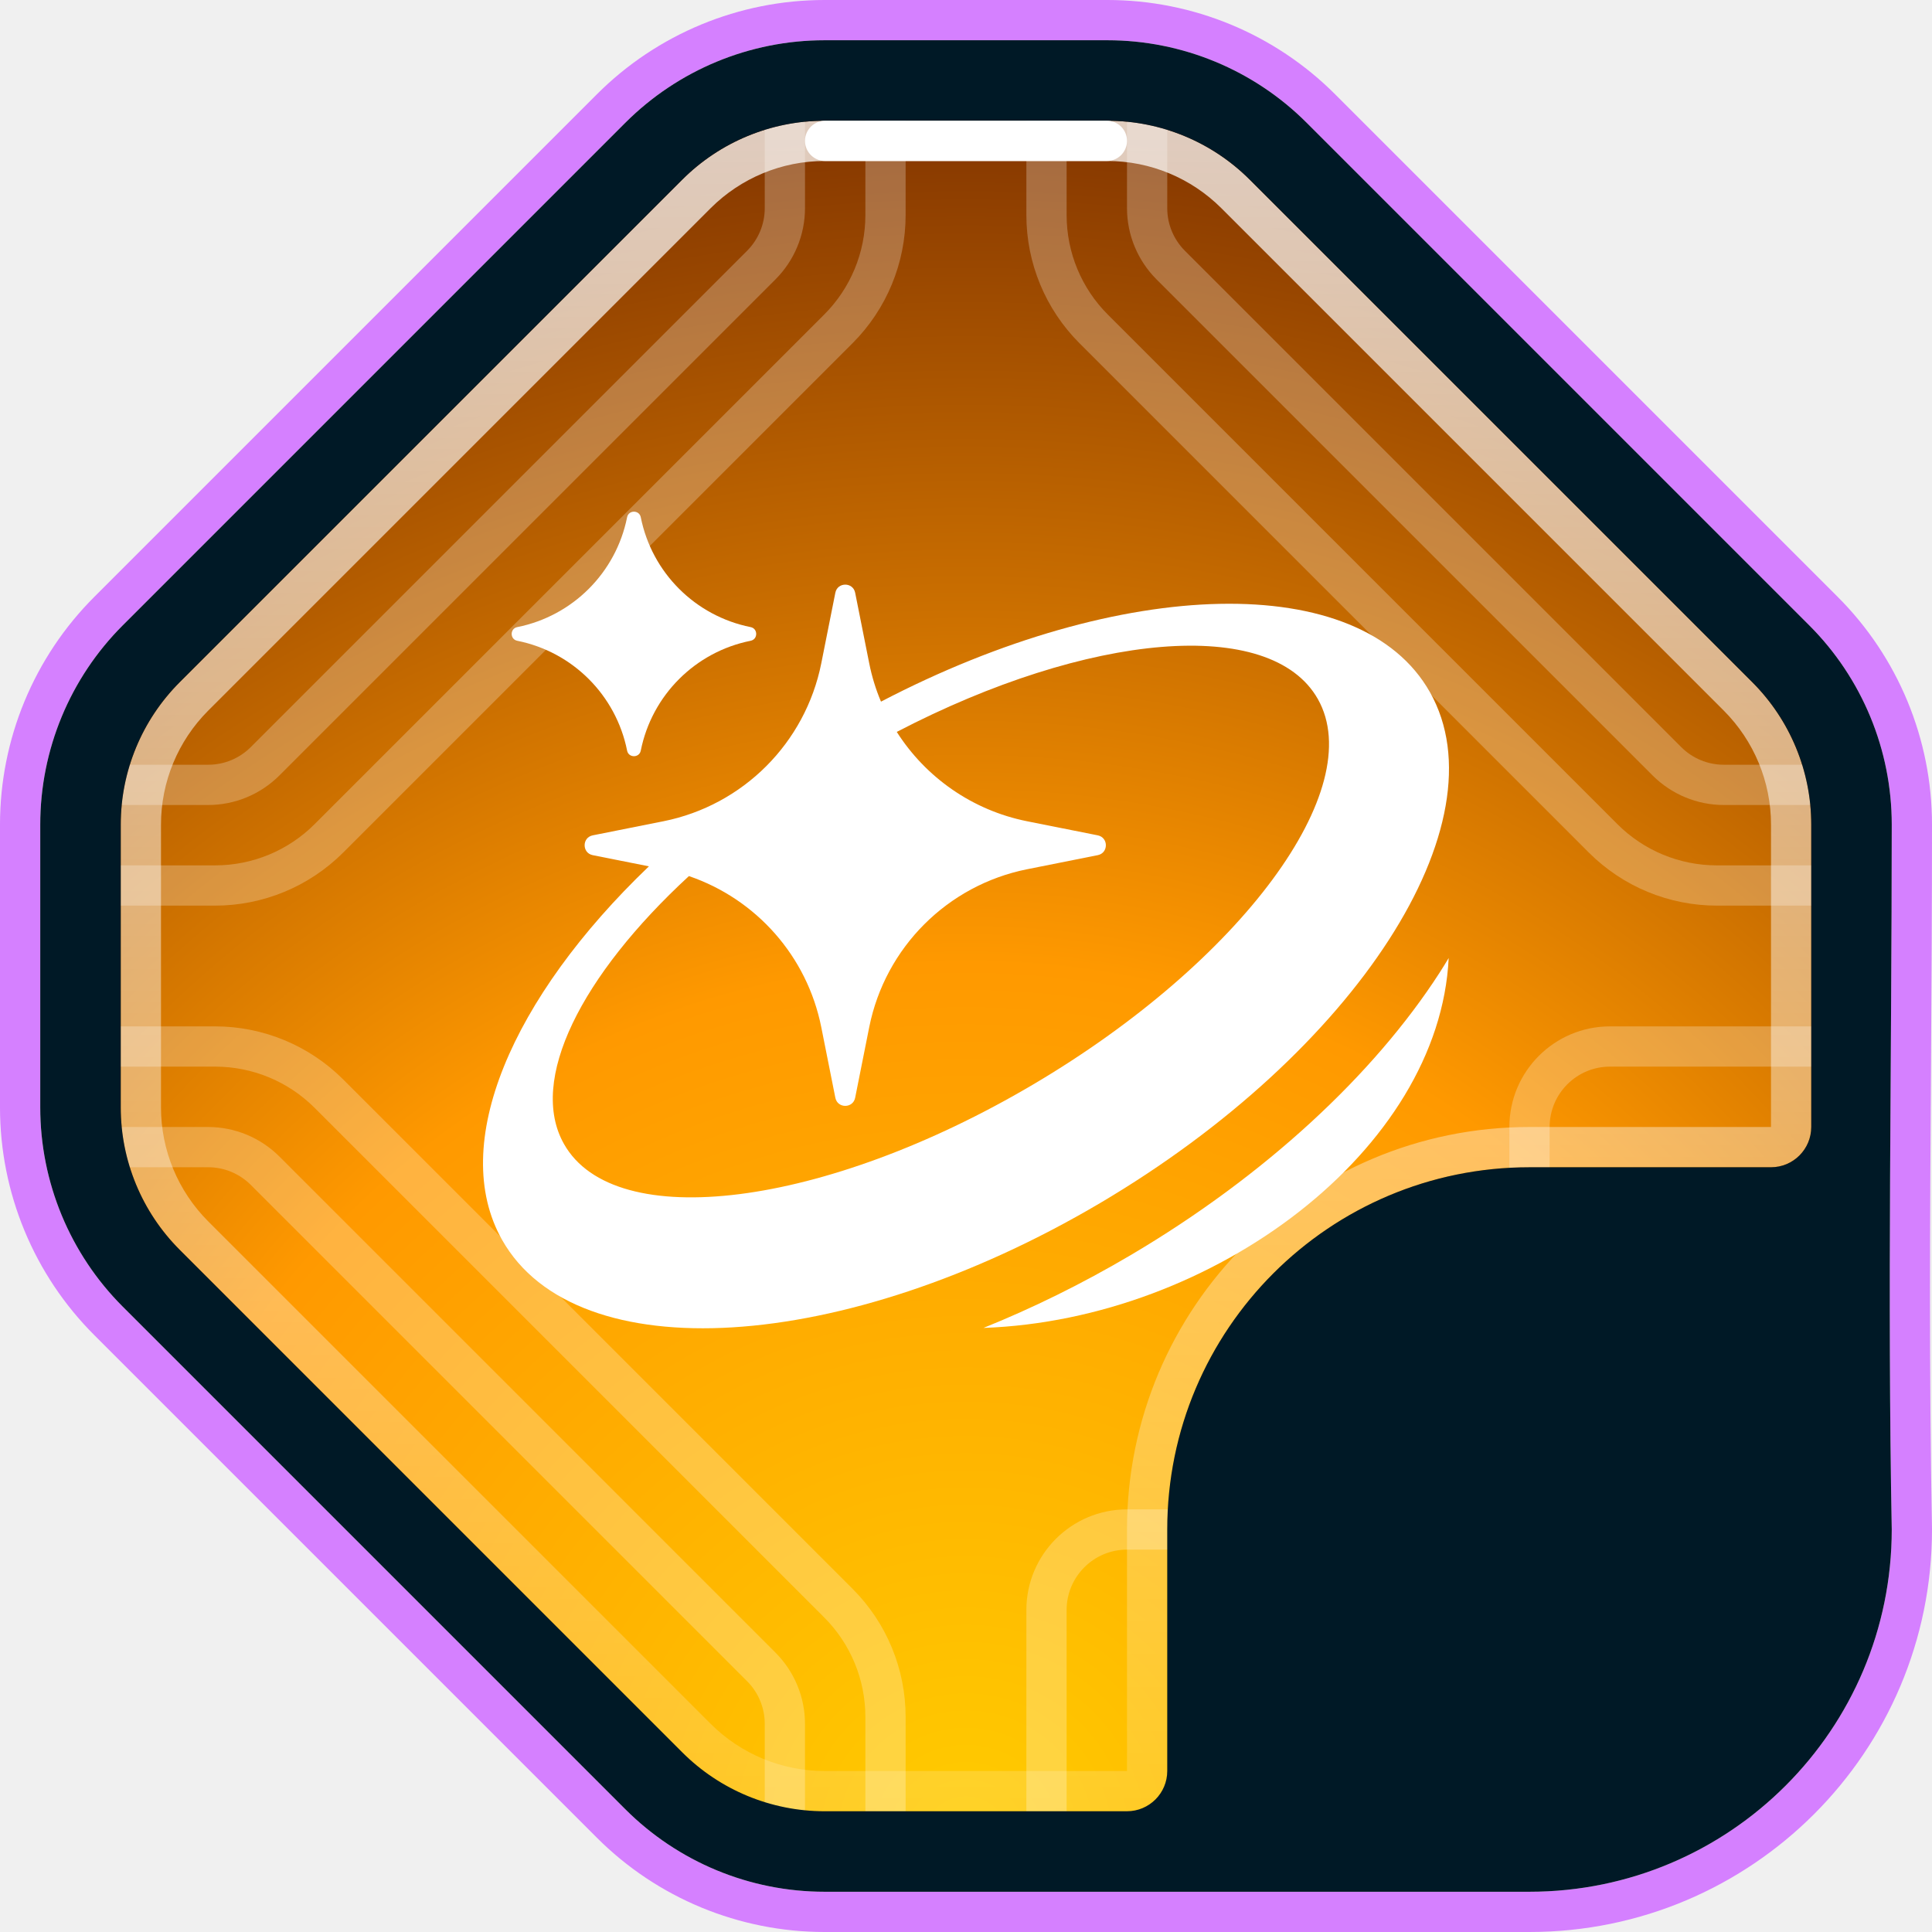
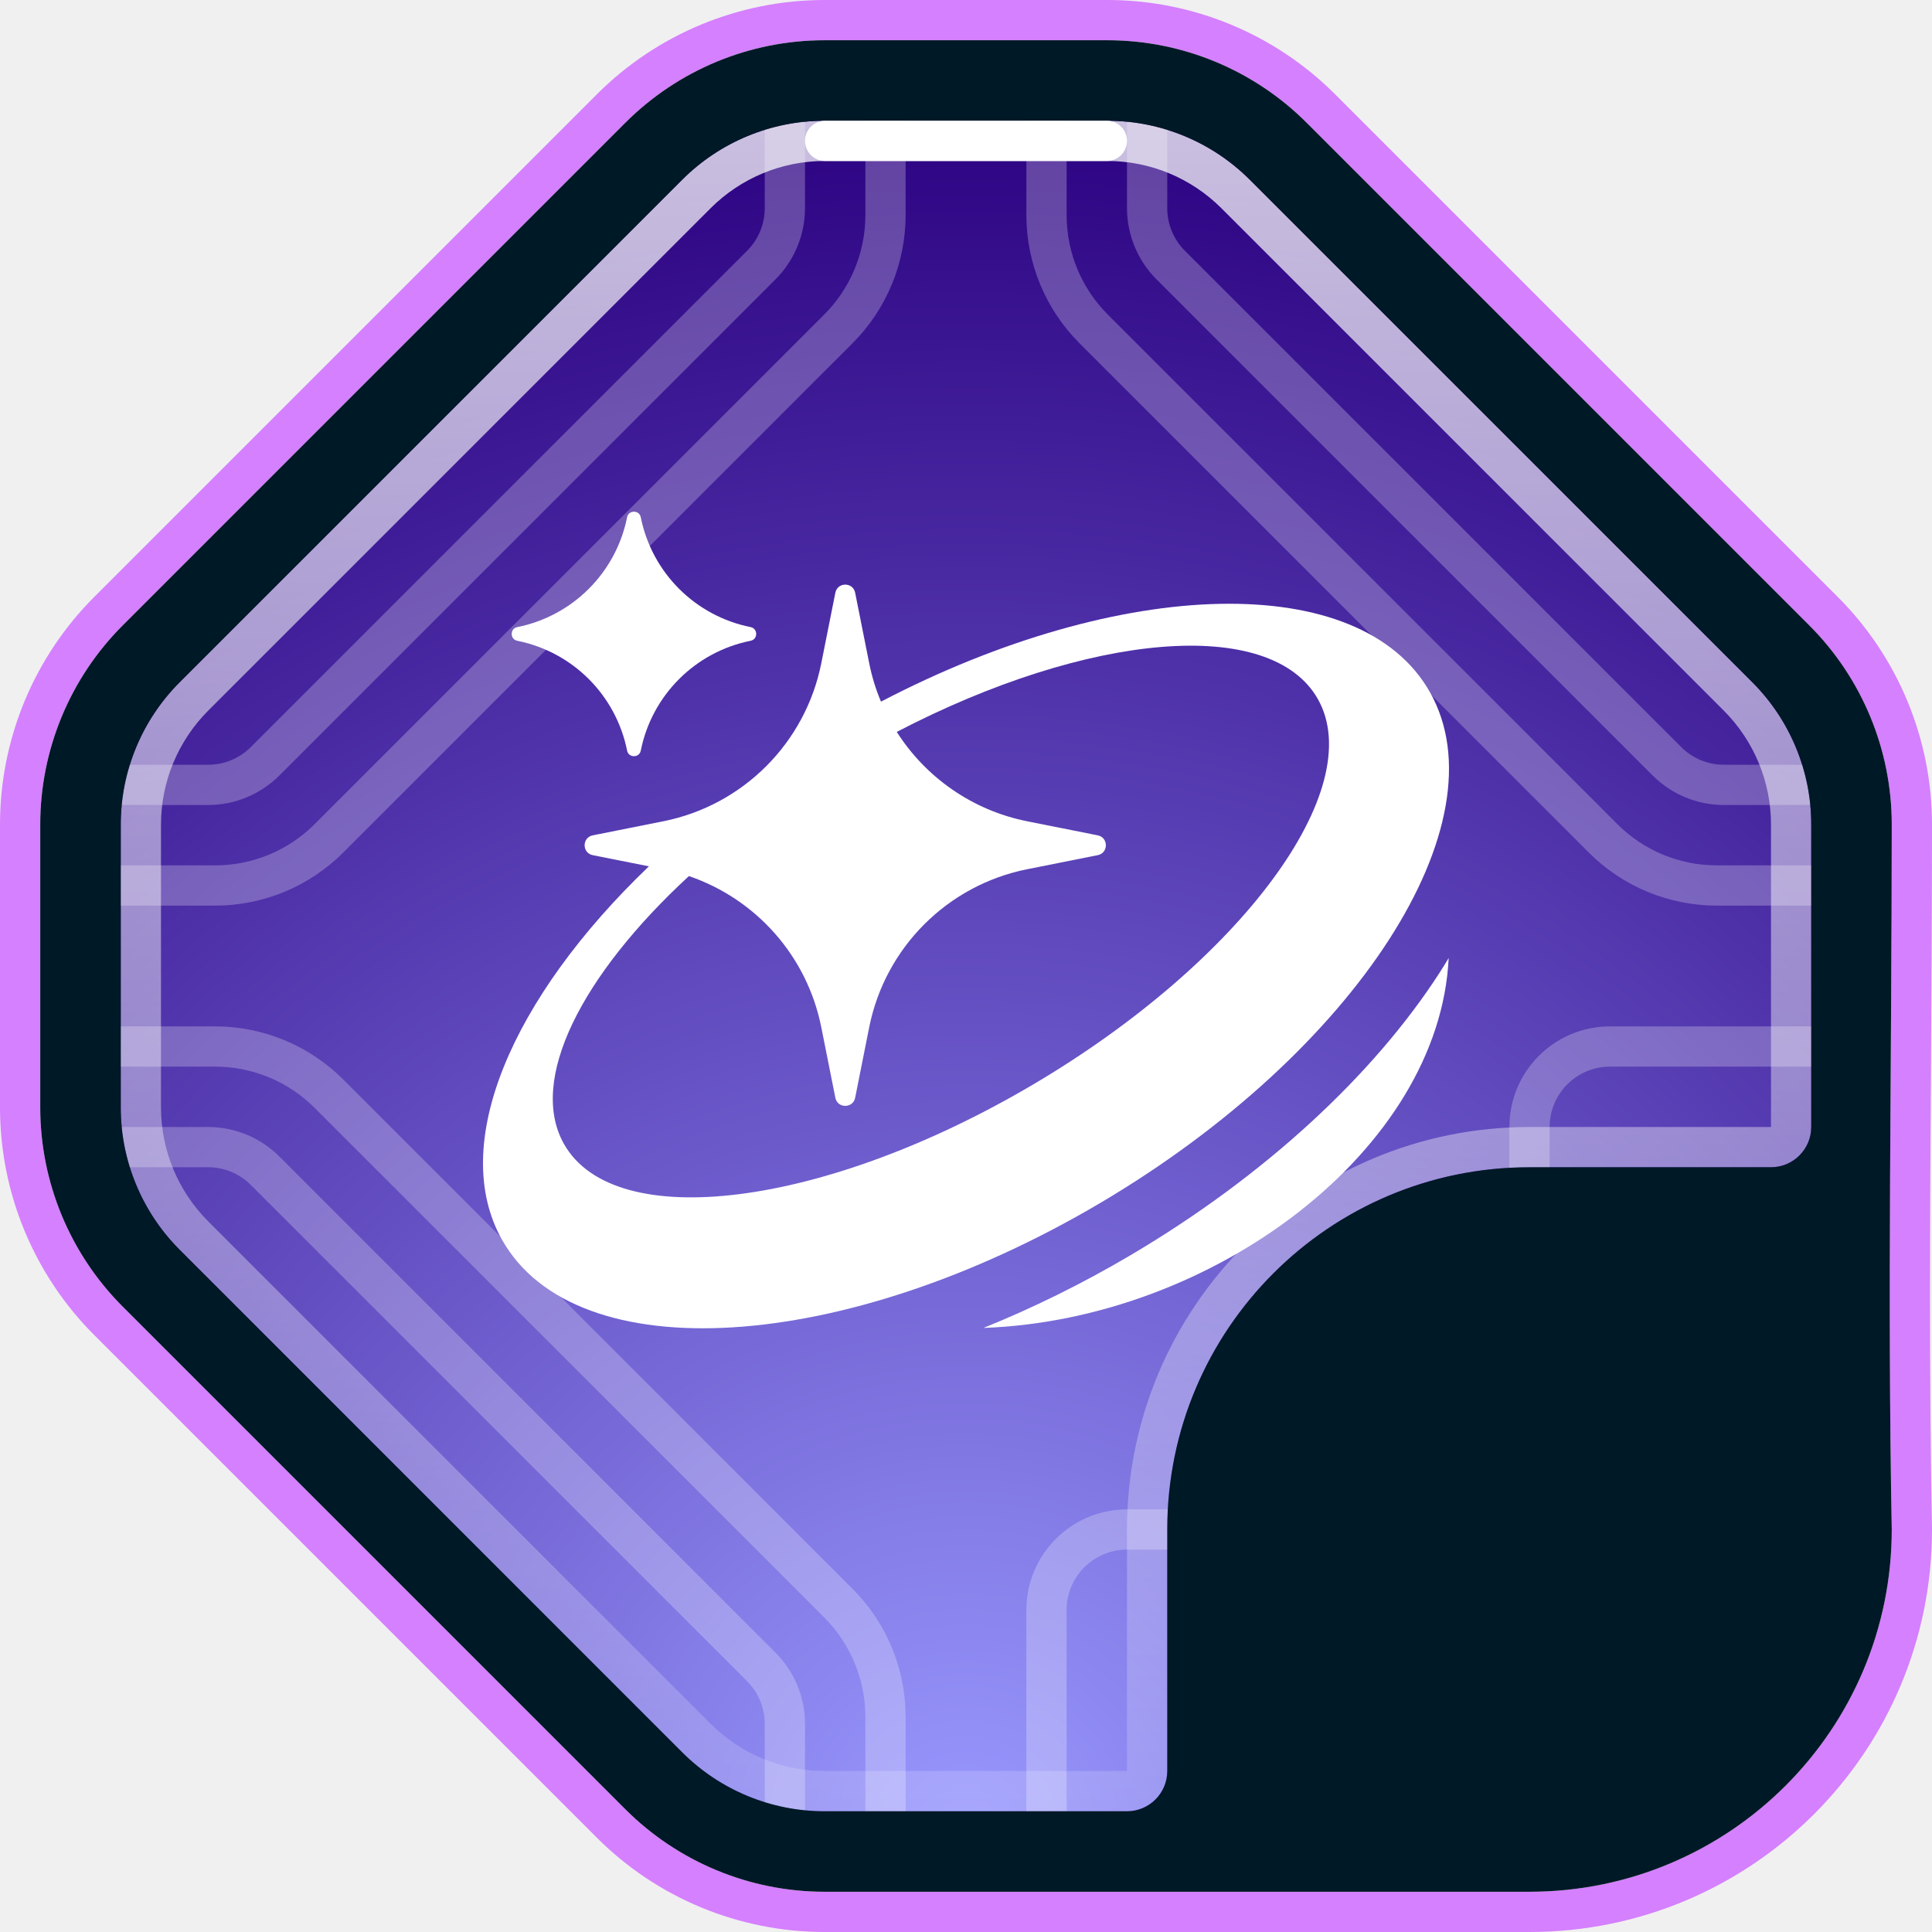
<svg xmlns="http://www.w3.org/2000/svg" width="24" height="24" viewBox="0 0 24 24" fill="none">
  <path fill-rule="evenodd" clip-rule="evenodd" d="M24 19C24 21.761 21.761 24 19 24H10.243C9.182 24 8.164 23.579 7.414 22.828L1.172 16.586C0.421 15.836 0 14.818 0 13.757V10.243C0 9.182 0.421 8.164 1.172 7.414L7.414 1.172C8.164 0.421 9.182 0 10.243 0H13.757C14.818 0 15.836 0.421 16.586 1.172L22.828 7.414C23.579 8.164 24 9.182 24 10.243C24 11.222 23.994 12.198 23.988 13.173C23.975 15.116 23.963 17.052 24 18.991L24 19ZM23.5 19C23.463 17.055 23.475 15.108 23.488 13.161C23.494 12.188 23.5 11.215 23.5 10.243C23.5 9.314 23.131 8.424 22.475 7.768L16.232 1.525C15.576 0.869 14.686 0.5 13.757 0.5H10.243C9.314 0.5 8.424 0.869 7.768 1.525L1.525 7.768C0.869 8.424 0.5 9.314 0.5 10.243V13.757C0.5 14.686 0.869 15.576 1.525 16.232L7.768 22.475C8.424 23.131 9.314 23.5 10.243 23.5H19C21.485 23.5 23.5 21.485 23.5 19Z" fill="#D580FF" />
  <path d="M8.121 1.879L1.879 8.121C1.316 8.684 1 9.447 1 10.243V13.757C1 14.553 1.316 15.316 1.879 15.879L8.121 22.121C8.684 22.684 9.447 23 10.243 23H13.757C14.553 23 15.316 22.684 15.879 22.121L22.121 15.879C22.684 15.316 23 14.553 23 13.757V10.243C23 9.447 22.684 8.684 22.121 8.121L15.879 1.879C15.316 1.316 14.553 1 13.757 1H10.243C9.447 1 8.684 1.316 8.121 1.879Z" fill="url(#paint0_radial_5931_37065)" />
  <path fill-rule="evenodd" clip-rule="evenodd" d="M10 1V2.586C10 2.917 9.868 3.235 9.634 3.47L3.47 9.634C3.235 9.868 2.917 10 2.586 10H1V9.5H2.586C2.785 9.5 2.975 9.421 3.116 9.28L9.28 3.116C9.421 2.975 9.5 2.785 9.5 2.586V1H10ZM14 1V2.586C14 2.917 14.132 3.235 14.366 3.47L20.53 9.634C20.765 9.868 21.083 10 21.414 10H23V9.5H21.414C21.215 9.5 21.024 9.421 20.884 9.28L14.72 3.116C14.579 2.975 14.5 2.785 14.5 2.586V1H14ZM10 21.414V23H9.5V21.414C9.5 21.215 9.421 21.024 9.28 20.884L3.116 14.72C2.975 14.579 2.785 14.5 2.586 14.5H1V14H2.586C2.917 14 3.235 14.132 3.47 14.366L9.634 20.53C9.868 20.765 10 21.083 10 21.414ZM11.25 1V2.672C11.25 3.268 11.013 3.841 10.591 4.263L4.263 10.591C3.841 11.013 3.268 11.25 2.672 11.25H1V10.75H2.672C3.136 10.75 3.581 10.566 3.909 10.237L10.237 3.909C10.566 3.581 10.75 3.136 10.75 2.672V1H11.25ZM12.75 2.672V1H13.25V2.672C13.25 3.136 13.434 3.581 13.763 3.909L20.091 10.237C20.419 10.566 20.864 10.75 21.328 10.75H23V11.25H21.328C20.732 11.25 20.159 11.013 19.737 10.591L13.409 4.263C12.987 3.841 12.75 3.268 12.75 2.672ZM11.25 23V21.328C11.25 20.732 11.013 20.159 10.591 19.737L4.263 13.409C3.841 12.987 3.268 12.75 2.672 12.75H1V13.25H2.672C3.136 13.25 3.581 13.434 3.909 13.763L10.237 20.091C10.566 20.419 10.75 20.864 10.75 21.328V23H11.25ZM12.75 20V23H13.25V20C13.25 19.586 13.586 19.25 14 19.25H15V18.75H14C13.31 18.75 12.75 19.31 12.75 20ZM20 12.75C19.31 12.75 18.75 13.31 18.75 14V15H19.25V14C19.25 13.586 19.586 13.25 20 13.25H23V12.75H20Z" fill="white" fill-opacity="0.25" />
  <path fill-rule="evenodd" clip-rule="evenodd" d="M10.243 2C9.712 2 9.204 2.211 8.828 2.586L2.586 8.828C2.211 9.204 2 9.712 2 10.243V13.757C2 14.288 2.211 14.796 2.586 15.172L8.828 21.414C9.204 21.789 9.712 22 10.243 22H14V19C14 16.239 16.239 14 19 14H22V10.243C22 9.712 21.789 9.204 21.414 8.828L15.172 2.586C14.796 2.211 14.288 2 13.757 2H10.243ZM10.243 1.5C9.58 1.5 8.944 1.763 8.475 2.232L2.232 8.475C1.763 8.944 1.5 9.58 1.5 10.243V13.757C1.5 14.42 1.763 15.056 2.232 15.525L8.475 21.768C8.944 22.237 9.58 22.5 10.243 22.5H14C14.276 22.5 14.5 22.276 14.5 22V19C14.5 16.515 16.515 14.5 19 14.5H22C22.276 14.5 22.5 14.276 22.5 14V10.243C22.5 9.58 22.237 8.944 21.768 8.475L15.525 2.232C15.056 1.763 14.42 1.5 13.757 1.5H10.243Z" fill="url(#paint1_linear_5931_37065)" />
  <path d="M7.79 9.324C7.652 8.636 7.114 8.098 6.426 7.96C6.333 7.942 6.333 7.808 6.426 7.79C7.114 7.652 7.652 7.114 7.79 6.426C7.808 6.333 7.942 6.333 7.96 6.426C8.098 7.114 8.636 7.652 9.324 7.79C9.417 7.808 9.417 7.942 9.324 7.96C8.636 8.098 8.098 8.636 7.96 9.324C7.942 9.417 7.808 9.417 7.79 9.324Z" fill="white" />
  <path fill-rule="evenodd" clip-rule="evenodd" d="M6.237 15.402C5.569 14.218 6.357 12.393 8.061 10.762L7.363 10.623C7.229 10.596 7.229 10.404 7.363 10.377L8.241 10.202C9.23 10.004 10.004 9.23 10.202 8.241L10.377 7.363C10.404 7.229 10.596 7.229 10.623 7.363L10.798 8.241C10.831 8.406 10.88 8.565 10.944 8.716C13.932 7.157 16.903 7.075 17.763 8.598C18.682 10.225 16.847 13.067 13.664 14.946C10.481 16.825 7.156 17.029 6.237 15.402ZM10.798 12.759L10.623 13.637C10.596 13.771 10.404 13.771 10.377 13.637L10.202 12.759C10.026 11.878 9.393 11.168 8.558 10.883C7.219 12.118 6.559 13.421 7.006 14.211C7.637 15.33 10.246 14.999 12.832 13.473C15.418 11.947 17.002 9.802 16.371 8.684C15.787 7.651 13.52 7.854 11.14 9.092C11.499 9.656 12.078 10.066 12.759 10.202L13.637 10.377C13.771 10.404 13.771 10.596 13.637 10.623L12.759 10.798C11.77 10.996 10.996 11.77 10.798 12.759Z" fill="white" />
  <path d="M17.996 11.901C17.882 14.28 15.082 16.393 12.217 16.496C12.825 16.251 13.44 15.949 14.045 15.592C15.716 14.605 17.065 13.35 17.882 12.085C17.921 12.024 17.959 11.963 17.996 11.901Z" fill="white" />
  <path fill-rule="evenodd" clip-rule="evenodd" d="M10.243 23.5C9.314 23.5 8.424 23.131 7.768 22.475L1.525 16.232C0.869 15.576 0.5 14.686 0.5 13.757V10.243C0.5 9.314 0.869 8.424 1.525 7.768L7.768 1.525C8.424 0.869 9.314 0.5 10.243 0.5H13.757C14.686 0.5 15.576 0.869 16.232 1.525L22.475 7.768C23.131 8.424 23.5 9.314 23.5 10.243C23.5 13.161 23.445 16.083 23.5 19C23.5 21.485 21.485 23.5 19 23.5C15.979 23.5 13.28 23.5 10.243 23.5ZM8.475 2.232C8.944 1.763 9.58 1.5 10.243 1.5H13.757C14.42 1.5 15.056 1.763 15.525 2.232L21.768 8.475C22.237 8.944 22.5 9.58 22.5 10.243V14C22.5 14.276 22.276 14.5 22 14.5H19C16.515 14.5 14.5 16.515 14.5 19V22C14.5 22.276 14.276 22.5 14 22.5H10.243C9.58 22.5 8.944 22.237 8.475 21.768L2.232 15.525C1.763 15.056 1.5 14.42 1.5 13.757V10.243C1.5 9.58 1.763 8.944 2.232 8.475L8.475 2.232Z" fill="#001926" />
  <rect x="10" y="1.5" width="4" height="0.5" rx="0.25" fill="white" />
  <defs>
    <radialGradient id="paint0_radial_5931_37065" cx="0" cy="0" r="1" gradientUnits="userSpaceOnUse" gradientTransform="translate(12 23) rotate(-90) scale(22)">
-       <stop stop-color="#FFCC00" />
-       <stop offset="0.501" stop-color="#FF9900" />
-       <stop offset="1" stop-color="#803300" />
+       <stop stop-color="#9999FF" />
+       <stop offset="1" stop-color="#2B0080" />
    </radialGradient>
    <linearGradient id="paint1_linear_5931_37065" x1="12" y1="1.5" x2="12" y2="22.5" gradientUnits="userSpaceOnUse">
      <stop stop-color="white" stop-opacity="0.75" />
      <stop offset="1" stop-color="white" stop-opacity="0.15" />
    </linearGradient>
  </defs>
</svg>
